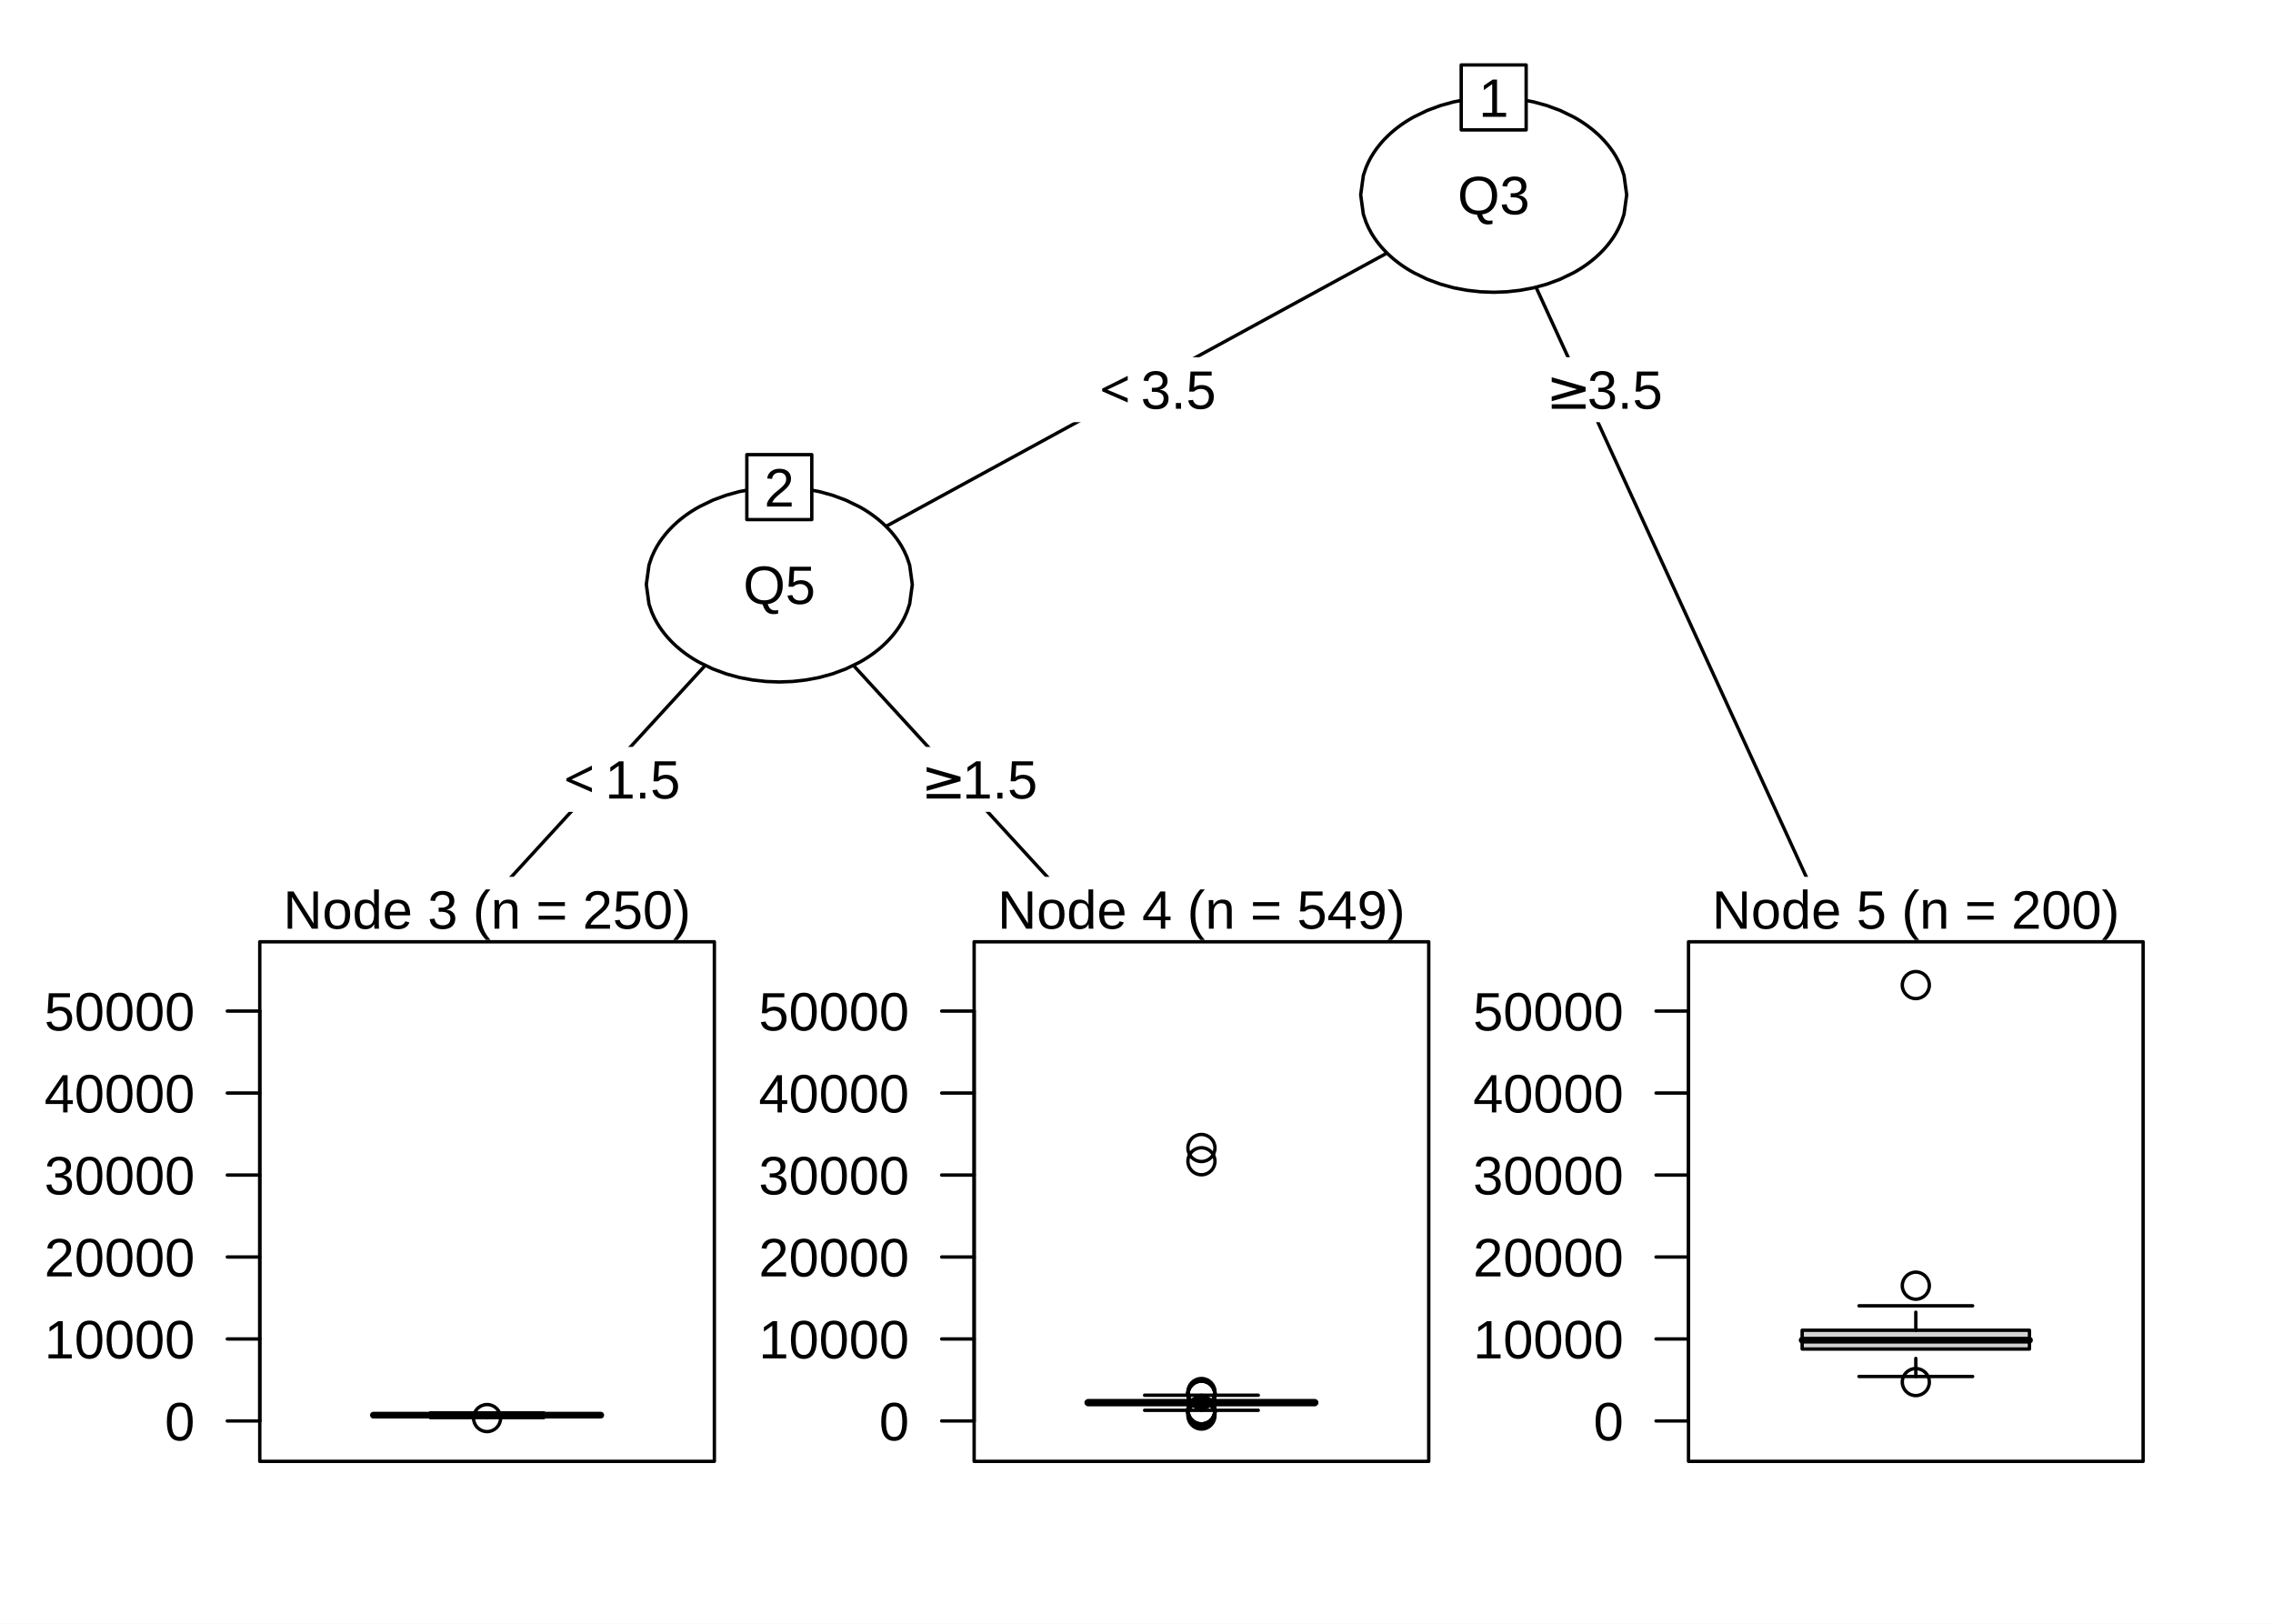
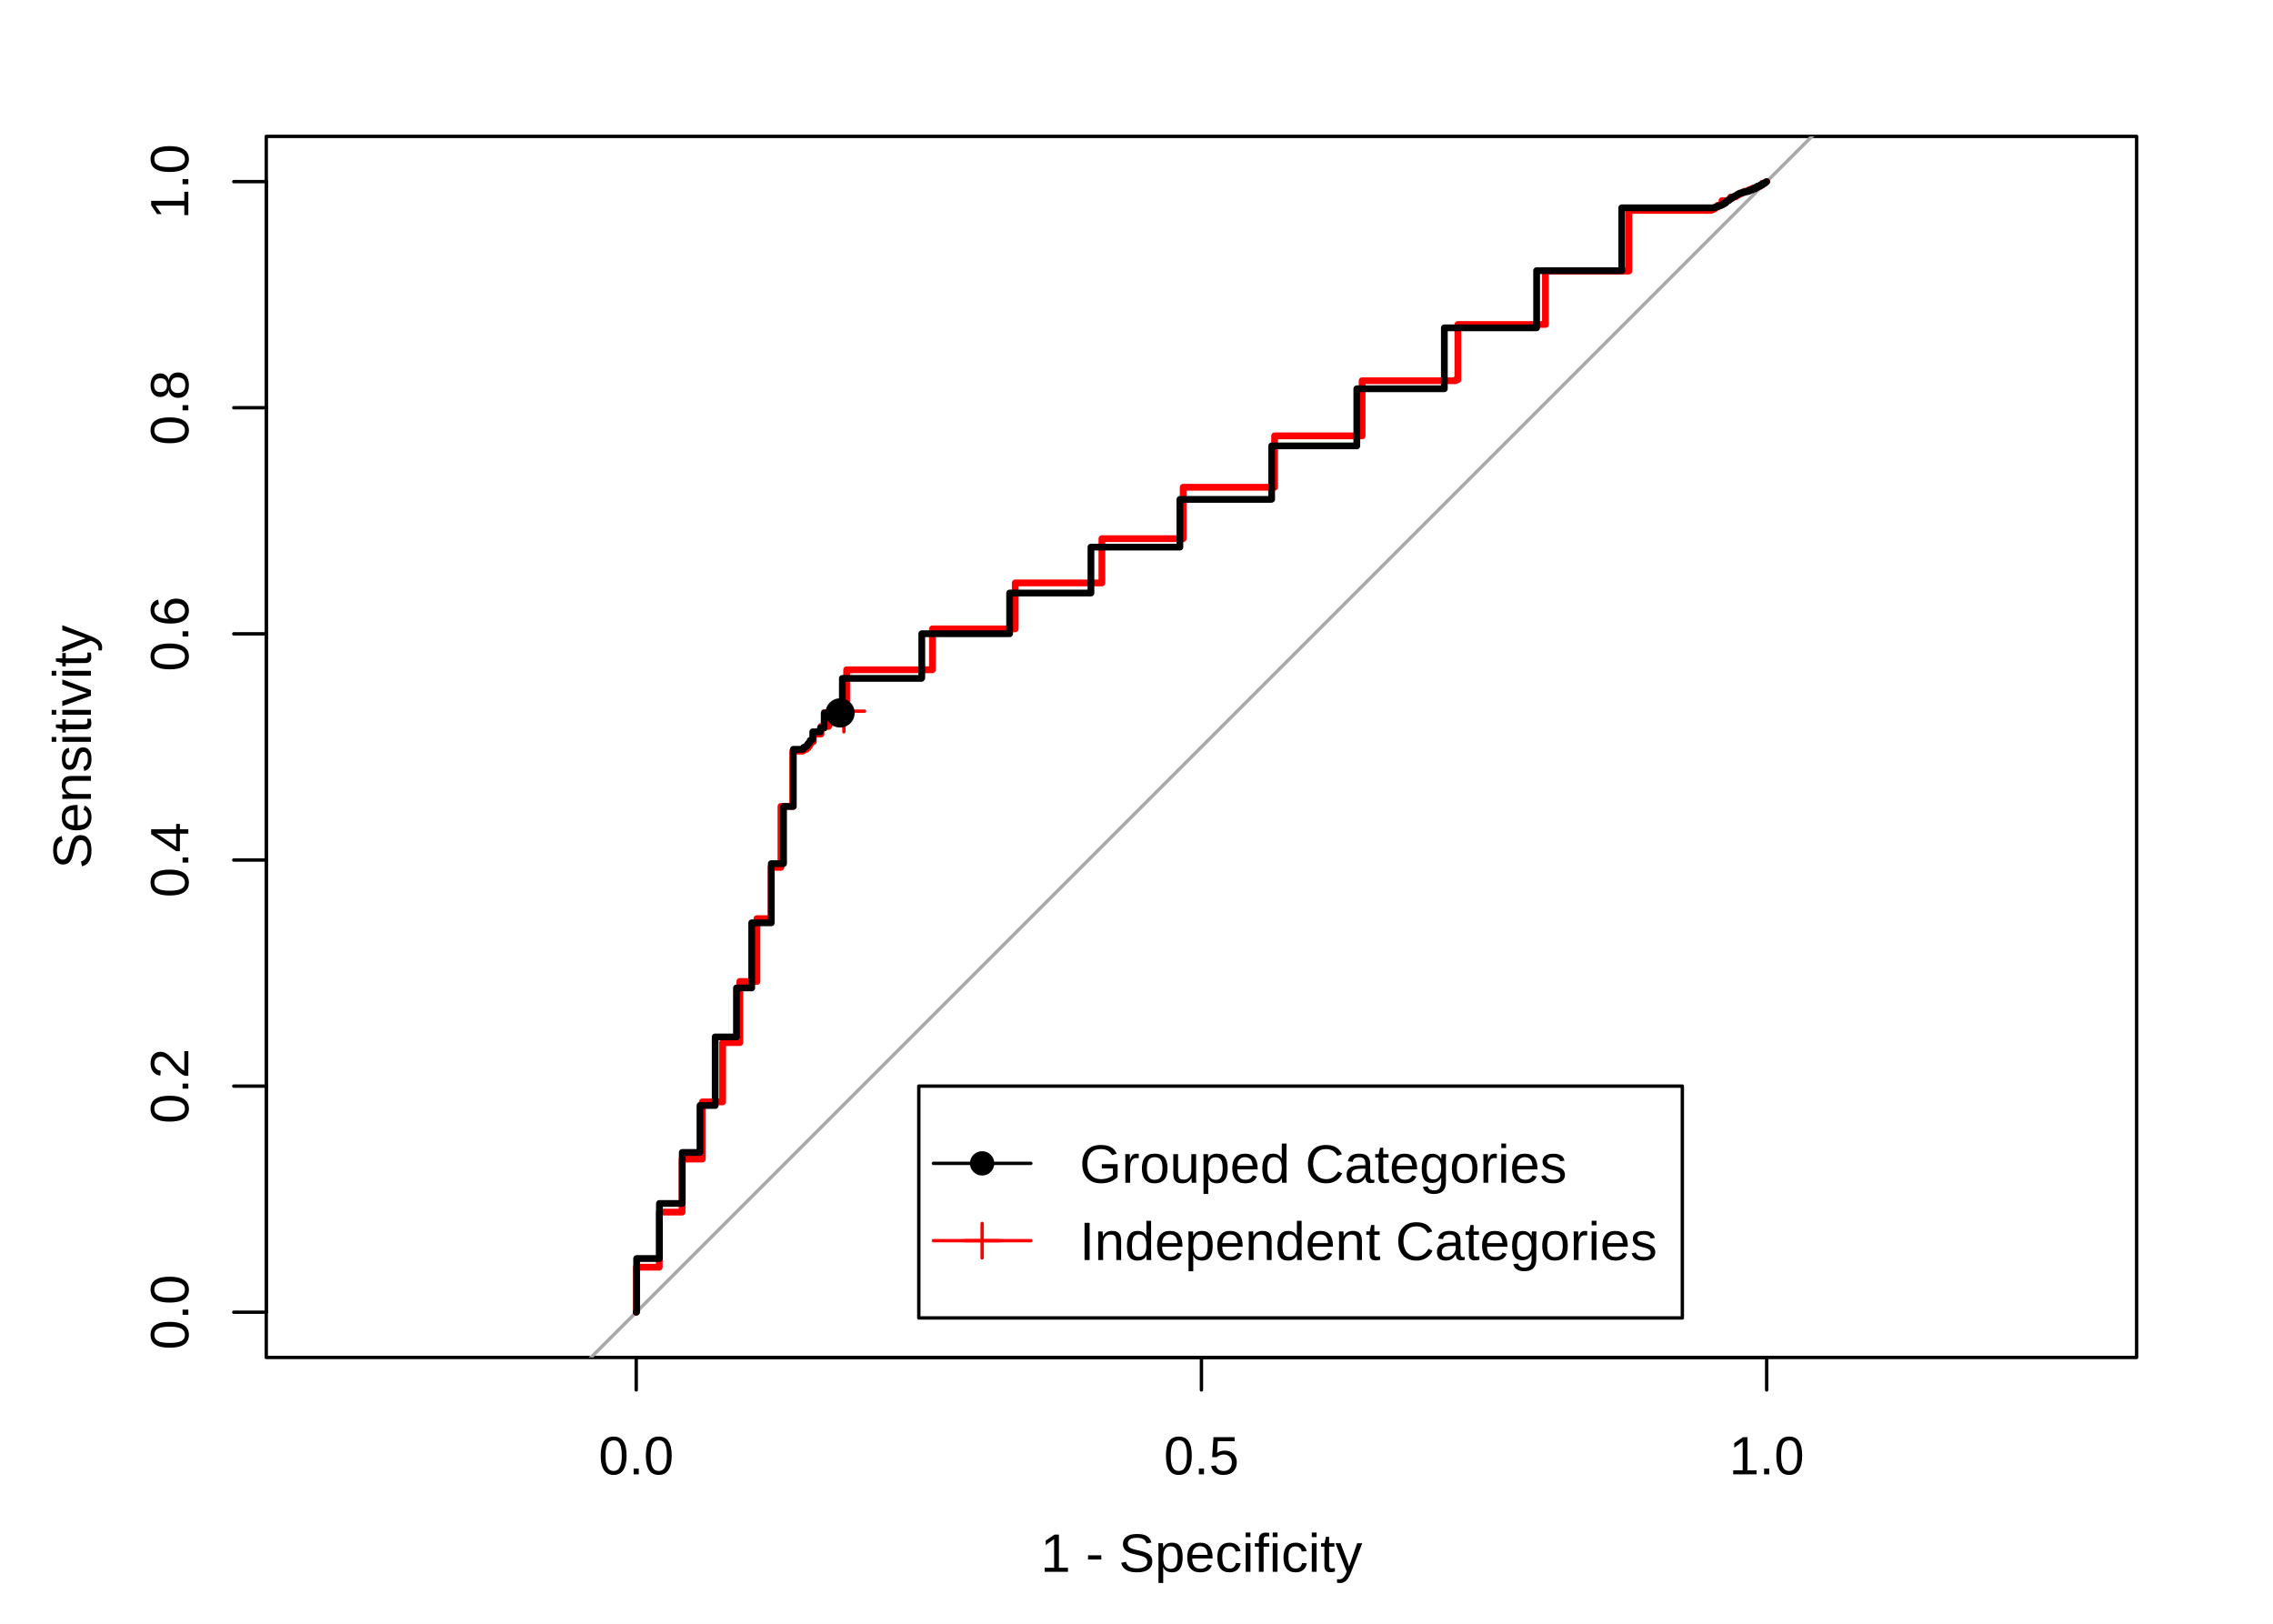
<svg xmlns="http://www.w3.org/2000/svg" viewBox="0 0 504.00 360.00">
  <defs>
    <style type="text/css">
    line, polyline, polygon, path, rect, circle {
      fill: none;
      stroke: #000000;
      stroke-linecap: round;
      stroke-linejoin: round;
      stroke-miterlimit: 10.00;
    }
  </style>
  </defs>
  <rect width="100%" height="100%" style="stroke: none; fill: #FFFFFF;" />
-   <polyline points="331.20,43.20 172.80,129.60 " style="stroke-width: 0.75;" />
-   <polyline points="331.20,43.20 410.40,216.00 " style="stroke-width: 0.75;" />
-   <polygon points="301.71,43.20 302.30,38.90 302.89,37.15 303.48,35.83 304.07,34.73 304.66,33.78 305.25,32.94 305.84,32.18 306.43,31.48 307.02,30.84 307.61,30.24 308.20,29.68 308.79,29.16 309.38,28.67 309.97,28.21 310.56,27.77 311.15,27.36 311.74,26.97 312.33,26.60 312.92,26.25 313.51,25.92 313.51,25.92 316.46,24.49 319.41,23.40 322.35,22.59 325.30,22.04 328.25,21.71 331.20,21.60 334.15,21.71 337.10,22.04 340.05,22.59 342.99,23.40 345.94,24.49 348.89,25.92 348.89,25.92 349.48,26.25 350.07,26.60 350.66,26.97 351.25,27.36 351.84,27.77 352.43,28.21 353.02,28.67 353.61,29.16 354.20,29.68 354.79,30.24 355.38,30.84 355.97,31.48 356.56,32.18 357.15,32.94 357.74,33.78 358.33,34.73 358.92,35.83 359.51,37.15 360.10,38.90 360.69,43.20 360.69,43.20 360.10,47.50 359.51,49.25 358.92,50.57 358.33,51.67 357.74,52.62 357.15,53.46 356.56,54.22 355.97,54.92 355.38,55.56 354.79,56.16 354.20,56.72 353.61,57.24 353.02,57.73 352.43,58.19 351.84,58.63 351.25,59.04 350.66,59.43 350.07,59.80 349.48,60.15 348.89,60.48 348.89,60.48 345.94,61.91 342.99,63.00 340.05,63.81 337.10,64.36 334.15,64.69 331.20,64.80 328.25,64.69 325.30,64.36 322.35,63.81 319.41,63.00 316.46,61.91 313.51,60.48 313.51,60.48 312.92,60.15 312.33,59.80 311.74,59.43 311.15,59.04 310.56,58.63 309.97,58.19 309.38,57.73 308.79,57.24 308.20,56.72 307.61,56.16 307.02,55.56 306.43,54.92 305.84,54.22 305.25,53.46 304.66,52.62 304.07,51.67 303.48,50.57 302.89,49.25 302.30,47.50 301.71,43.20 " style="stroke-width: 0.75; fill: #FFFFFF;" />
-   <text x="323.20" y="47.50" style="font-size: 12.00px; font-family: Arial;" textLength="16.01px" lengthAdjust="spacingAndGlyphs">Q3</text>
-   <rect x="324.00" y="14.40" width="14.40" height="14.40" style="stroke-width: 0.75; fill: #FFFFFF;" />
-   <text x="327.86" y="25.90" style="font-size: 12.00px; font-family: Arial;" textLength="6.67px" lengthAdjust="spacingAndGlyphs">1</text>
-   <rect x="234.35" y="79.20" width="35.30" height="14.40" style="stroke-width: 0.75; stroke: none; fill: #FFFFFF;" />
-   <text x="243.80" y="90.63" style="font-size: 12.00px; font-family: PT Serif;" textLength="6.40px" lengthAdjust="spacingAndGlyphs">&lt;</text>
-   <text x="252.97" y="90.63" style="font-size: 12.00px; font-family: Arial;" textLength="16.68px" lengthAdjust="spacingAndGlyphs">3.5</text>
-   <rect x="333.35" y="79.20" width="35.30" height="14.40" style="stroke-width: 0.75; stroke: none; fill: #FFFFFF;" />
-   <text x="342.80" y="90.63" style="font-size: 12.00px; font-family: PT Serif;" textLength="6.40px" lengthAdjust="spacingAndGlyphs">≥</text>
-   <text x="351.97" y="90.63" style="font-size: 12.00px; font-family: Arial;" textLength="16.68px" lengthAdjust="spacingAndGlyphs">3.5</text>
-   <polyline points="172.80,129.60 93.60,216.00 " style="stroke-width: 0.75;" />
-   <polyline points="172.80,129.60 252.00,216.00 " style="stroke-width: 0.75;" />
-   <polygon points="143.31,129.60 143.90,125.30 144.49,123.55 145.08,122.23 145.67,121.13 146.26,120.18 146.85,119.34 147.44,118.58 148.03,117.88 148.62,117.24 149.21,116.64 149.80,116.08 150.39,115.56 150.98,115.07 151.57,114.61 152.16,114.17 152.75,113.76 153.34,113.37 153.93,113.00 154.52,112.65 155.11,112.32 155.11,112.32 158.06,110.89 161.01,109.80 163.95,108.99 166.90,108.44 169.85,108.11 172.80,108.00 175.75,108.11 178.70,108.44 181.65,108.99 184.59,109.80 187.54,110.89 190.49,112.32 190.49,112.32 191.08,112.65 191.67,113.00 192.26,113.37 192.85,113.76 193.44,114.17 194.03,114.61 194.62,115.07 195.21,115.56 195.80,116.08 196.39,116.64 196.98,117.24 197.57,117.88 198.16,118.58 198.75,119.34 199.34,120.18 199.93,121.13 200.52,122.23 201.11,123.55 201.70,125.30 202.29,129.60 202.29,129.60 201.70,133.90 201.11,135.65 200.52,136.97 199.93,138.07 199.34,139.02 198.75,139.86 198.16,140.62 197.57,141.32 196.98,141.96 196.39,142.56 195.80,143.12 195.21,143.64 194.62,144.13 194.03,144.59 193.44,145.03 192.85,145.44 192.26,145.83 191.67,146.20 191.08,146.55 190.49,146.88 190.49,146.88 187.54,148.31 184.59,149.40 181.65,150.21 178.70,150.76 175.75,151.09 172.80,151.20 169.85,151.09 166.90,150.76 163.95,150.21 161.01,149.40 158.06,148.31 155.11,146.88 155.11,146.88 154.52,146.55 153.93,146.20 153.34,145.83 152.75,145.44 152.16,145.03 151.57,144.59 150.98,144.13 150.39,143.64 149.80,143.12 149.21,142.56 148.62,141.96 148.03,141.32 147.44,140.62 146.85,139.86 146.26,139.02 145.67,138.07 145.08,136.97 144.49,135.65 143.90,133.90 143.31,129.60 " style="stroke-width: 0.75; fill: #FFFFFF;" />
-   <text x="164.80" y="133.90" style="font-size: 12.00px; font-family: Arial;" textLength="16.01px" lengthAdjust="spacingAndGlyphs">Q5</text>
-   <rect x="165.60" y="100.80" width="14.40" height="14.40" style="stroke-width: 0.75; fill: #FFFFFF;" />
-   <text x="169.46" y="112.30" style="font-size: 12.00px; font-family: Arial;" textLength="6.67px" lengthAdjust="spacingAndGlyphs">2</text>
-   <rect x="115.55" y="165.60" width="35.30" height="14.40" style="stroke-width: 0.75; stroke: none; fill: #FFFFFF;" />
-   <text x="125.00" y="177.04" style="font-size: 12.00px; font-family: PT Serif;" textLength="6.40px" lengthAdjust="spacingAndGlyphs">&lt;</text>
-   <text x="134.17" y="177.04" style="font-size: 12.00px; font-family: Arial;" textLength="16.68px" lengthAdjust="spacingAndGlyphs">1.5</text>
-   <rect x="194.75" y="165.60" width="35.30" height="14.40" style="stroke-width: 0.75; stroke: none; fill: #FFFFFF;" />
-   <text x="204.20" y="177.04" style="font-size: 12.00px; font-family: PT Serif;" textLength="6.40px" lengthAdjust="spacingAndGlyphs">≥</text>
-   <text x="213.37" y="177.04" style="font-size: 12.00px; font-family: Arial;" textLength="16.68px" lengthAdjust="spacingAndGlyphs">1.5</text>
-   <rect x="14.40" y="194.40" width="158.40" height="129.60" style="stroke-width: 0.75; stroke: none; fill: #FFFFFF;" />
-   <text x="62.80" y="205.90" style="font-size: 12.00px; font-family: Arial;" textLength="90.39px" lengthAdjust="spacingAndGlyphs">Node 3 (n = 250)</text>
-   <polyline points="57.60,315.04 57.60,224.17 " style="stroke-width: 0.75;" />
-   <line x1="57.60" y1="315.04" x2="50.40" y2="315.04" style="stroke-width: 0.75;" />
-   <line x1="57.60" y1="296.86" x2="50.40" y2="296.86" style="stroke-width: 0.75;" />
-   <line x1="57.60" y1="278.69" x2="50.40" y2="278.69" style="stroke-width: 0.75;" />
-   <line x1="57.60" y1="260.52" x2="50.40" y2="260.52" style="stroke-width: 0.75;" />
-   <line x1="57.60" y1="242.34" x2="50.40" y2="242.34" style="stroke-width: 0.75;" />
-   <line x1="57.60" y1="224.17" x2="50.40" y2="224.17" style="stroke-width: 0.75;" />
-   <text x="36.53" y="319.34" style="font-size: 12.00px; font-family: Arial;" textLength="6.67px" lengthAdjust="spacingAndGlyphs">0</text>
-   <text x="9.83" y="301.16" style="font-size: 12.00px; font-family: Arial;" textLength="33.37px" lengthAdjust="spacingAndGlyphs">10000</text>
-   <text x="9.83" y="282.99" style="font-size: 12.00px; font-family: Arial;" textLength="33.37px" lengthAdjust="spacingAndGlyphs">20000</text>
-   <text x="9.83" y="264.81" style="font-size: 12.00px; font-family: Arial;" textLength="33.37px" lengthAdjust="spacingAndGlyphs">30000</text>
-   <text x="9.83" y="246.64" style="font-size: 12.00px; font-family: Arial;" textLength="33.37px" lengthAdjust="spacingAndGlyphs">40000</text>
-   <text x="9.83" y="228.46" style="font-size: 12.00px; font-family: Arial;" textLength="33.37px" lengthAdjust="spacingAndGlyphs">50000</text>
-   <rect x="57.60" y="208.80" width="100.80" height="115.20" style="stroke-width: 0.75;" />
+   <text x="230.72" y="348.48" style="font-size: 12.00px; font-family: Arial;" textLength="71.36px" lengthAdjust="spacingAndGlyphs">1 - Specificity</text>
+   <text transform="translate(20.16,192.61) rotate(-90)" style="font-size: 12.00px; font-family: Arial;" textLength="54.02px" lengthAdjust="spacingAndGlyphs">Sensitivity</text>
+   <polyline points="59.04,300.96 473.76,300.96 473.76,30.24 59.04,30.24 59.04,300.96 " style="stroke-width: 0.75;" />
+   <line x1="391.73" y1="300.96" x2="141.07" y2="300.96" style="stroke-width: 0.75;" />
+   <line x1="391.73" y1="300.96" x2="391.73" y2="308.16" style="stroke-width: 0.75;" />
+   <line x1="266.40" y1="300.96" x2="266.40" y2="308.16" style="stroke-width: 0.75;" />
+   <line x1="141.07" y1="300.96" x2="141.07" y2="308.16" style="stroke-width: 0.75;" />
+   <text x="132.73" y="326.88" style="font-size: 12.00px; font-family: Arial;" textLength="16.68px" lengthAdjust="spacingAndGlyphs">0.0</text>
+   <text x="258.06" y="326.88" style="font-size: 12.00px; font-family: Arial;" textLength="16.68px" lengthAdjust="spacingAndGlyphs">0.5</text>
+   <text x="383.39" y="326.88" style="font-size: 12.00px; font-family: Arial;" textLength="16.68px" lengthAdjust="spacingAndGlyphs">1.0</text>
+   <line x1="59.04" y1="290.93" x2="59.04" y2="40.27" style="stroke-width: 0.75;" />
+   <line x1="59.04" y1="290.93" x2="51.84" y2="290.93" style="stroke-width: 0.75;" />
+   <line x1="59.04" y1="240.80" x2="51.84" y2="240.80" style="stroke-width: 0.75;" />
+   <line x1="59.04" y1="190.67" x2="51.84" y2="190.67" style="stroke-width: 0.75;" />
+   <line x1="59.04" y1="140.53" x2="51.84" y2="140.53" style="stroke-width: 0.75;" />
+   <line x1="59.04" y1="90.40" x2="51.84" y2="90.40" style="stroke-width: 0.75;" />
+   <line x1="59.04" y1="40.27" x2="51.84" y2="40.27" style="stroke-width: 0.75;" />
+   <text transform="translate(41.76,299.27) rotate(-90)" style="font-size: 12.00px; font-family: Arial;" textLength="16.68px" lengthAdjust="spacingAndGlyphs">0.0</text>
+   <text transform="translate(41.76,249.14) rotate(-90)" style="font-size: 12.00px; font-family: Arial;" textLength="16.68px" lengthAdjust="spacingAndGlyphs">0.2</text>
+   <text transform="translate(41.76,199.01) rotate(-90)" style="font-size: 12.00px; font-family: Arial;" textLength="16.68px" lengthAdjust="spacingAndGlyphs">0.4</text>
+   <text transform="translate(41.76,148.87) rotate(-90)" style="font-size: 12.00px; font-family: Arial;" textLength="16.68px" lengthAdjust="spacingAndGlyphs">0.6</text>
+   <text transform="translate(41.76,98.74) rotate(-90)" style="font-size: 12.00px; font-family: Arial;" textLength="16.68px" lengthAdjust="spacingAndGlyphs">0.8</text>
+   <text transform="translate(41.76,48.61) rotate(-90)" style="font-size: 12.00px; font-family: Arial;" textLength="16.68px" lengthAdjust="spacingAndGlyphs">1.0</text>
  <defs>
-     <clipPath id="cpNTcuNjB8MTU4LjQwfDMyNC4wMHwyMDguODA=">
-       <rect x="57.60" y="208.80" width="100.80" height="115.20" />
+     <clipPath id="cpNTkuMDR8NDczLjc2fDMwMC45NnwzMC4yNA==">
+       <rect x="59.04" y="30.24" width="414.72" height="270.72" />
    </clipPath>
  </defs>
-   <polyline points="95.40,314.30 120.60,314.30 " style="stroke-width: 0.75;" clip-path="url(#cpNTcuNjB8MTU4LjQwfDMyNC4wMHwyMDguODA=)" />
-   <polyline points="108.00,314.30 108.00,313.89 " style="stroke-width: 0.75; stroke-dasharray: 4.00,4.00;" clip-path="url(#cpNTcuNjB8MTU4LjQwfDMyNC4wMHwyMDguODA=)" />
-   <rect x="82.80" y="313.61" width="50.40" height="0.28" style="stroke-width: 0.75; fill: #D3D3D3;" clip-path="url(#cpNTcuNjB8MTU4LjQwfDMyNC4wMHwyMDguODA=)" />
-   <polyline points="82.80,313.75 133.20,313.75 " style="stroke-width: 1.50;" clip-path="url(#cpNTcuNjB8MTU4LjQwfDMyNC4wMHwyMDguODA=)" />
-   <polyline points="108.00,313.61 108.00,313.25 " style="stroke-width: 0.75; stroke-dasharray: 4.00,4.00;" clip-path="url(#cpNTcuNjB8MTU4LjQwfDMyNC4wMHwyMDguODA=)" />
-   <polyline points="95.40,313.25 120.60,313.25 " style="stroke-width: 0.75;" clip-path="url(#cpNTcuNjB8MTU4LjQwfDMyNC4wMHwyMDguODA=)" />
-   <circle cx="108.00" cy="314.40" r="2.25pt" style="stroke-width: 0.75;" clip-path="url(#cpNTcuNjB8MTU4LjQwfDMyNC4wMHwyMDguODA=)" />
-   <defs>
-     <clipPath id="cpMC4wMHw1MDQuMDB8MzYwLjAwfDAuMDA=">
-       <rect x="0.00" y="0.00" width="504.00" height="360.00" />
-     </clipPath>
-   </defs>
-   <rect x="172.80" y="194.40" width="158.40" height="129.60" style="stroke-width: 0.75; stroke: none; fill: #FFFFFF;" clip-path="url(#cpMC4wMHw1MDQuMDB8MzYwLjAwfDAuMDA=)" />
-   <g clip-path="url(#cpMC4wMHw1MDQuMDB8MzYwLjAwfDAuMDA=)">
-     <text x="221.20" y="205.90" style="font-size: 12.00px; font-family: Arial;" textLength="90.39px" lengthAdjust="spacingAndGlyphs">Node 4 (n = 549)</text>
+   <line x1="72.00" y1="360.00" x2="432.00" y2="0.00" style="stroke-width: 0.75; stroke: #A9A9A9;" clip-path="url(#cpNTkuMDR8NDczLjc2fDMwMC45NnwzMC4yNA==)" />
+   <polyline points="391.73,40.27 391.71,40.27 391.71,40.28 391.68,40.28 391.68,40.30 391.62,40.30 391.62,40.31 391.60,40.31 391.60,40.31 391.60,40.31 391.60,40.33 391.58,40.33 391.58,40.43 391.47,40.43 391.47,40.43 391.47,40.43 391.47,40.45 391.38,40.45 391.38,40.55 391.32,40.55 391.32,40.63 390.83,40.63 390.83,40.96 390.76,40.96 390.76,41.04 390.27,41.04 390.27,41.31 390.25,41.31 390.25,41.31 390.20,41.31 390.20,41.31 389.71,41.31 389.71,41.52 389.37,41.52 389.37,41.67 388.74,41.67 388.74,41.91 388.25,41.91 388.25,42.09 388.19,42.09 388.19,42.15 387.67,42.15 387.67,42.33 387.57,42.33 387.57,42.39 386.90,42.39 386.90,42.53 386.90,42.53 386.90,42.56 386.86,42.56 386.86,42.56 386.43,42.56 386.43,42.76 386.30,42.76 386.30,42.80 386.21,42.80 386.21,42.86 385.85,42.86 385.85,43.03 385.85,43.03 385.85,43.07 385.83,43.07 385.83,43.09 385.74,43.09 385.74,43.09 385.72,43.09 385.72,43.09 385.68,43.09 385.68,43.10 385.53,43.10 385.53,43.18 385.38,43.18 385.38,43.30 385.12,43.30 385.12,43.45 384.90,43.45 384.90,43.63 384.73,43.63 384.73,43.69 383.75,43.69 383.75,44.14 383.60,44.14 383.60,44.23 383.43,44.23 383.43,44.37 383.27,44.37 383.27,44.41 383.15,44.41 383.15,44.43 382.95,44.43 382.95,44.49 381.82,44.49 381.82,45.24 381.79,45.24 381.79,45.27 381.60,45.27 381.60,45.39 381.45,45.39 381.45,45.44 381.30,45.44 381.30,45.53 380.85,45.53 380.85,45.83 380.81,45.83 380.81,45.95 380.29,45.95 380.29,46.28 380.01,46.28 380.01,46.41 379.82,46.41 379.82,46.50 379.54,46.50 379.54,46.60 379.48,46.60 379.48,46.62 379.42,46.62 379.42,46.63 379.39,46.63 379.39,46.65 361.18,46.65 361.18,60.08 361.03,60.08 361.03,60.11 342.67,60.11 342.67,71.94 323.26,71.94 323.26,84.19 323.03,84.19 323.03,84.19 322.77,84.19 322.77,84.41 302.03,84.41 302.03,96.63 282.62,96.63 282.62,108.03 282.59,108.03 282.59,108.03 262.35,108.03 262.35,119.43 244.33,119.43 244.33,129.24 225.11,129.24 225.11,139.42 225.02,139.42 225.02,139.43 206.75,139.43 206.75,148.48 206.73,148.48 206.73,148.50 187.73,148.50 187.73,157.12 187.70,157.12 187.70,157.15 187.68,157.15 187.68,157.17 187.36,157.17 187.36,157.40 187.32,157.40 187.32,157.41 187.28,157.41 187.28,157.47 187.23,157.47 187.23,157.52 187.19,157.52 187.19,157.56 187.13,157.56 187.13,157.59 187.12,157.59 187.12,157.65 187.12,157.65 187.12,157.67 187.06,157.67 187.06,157.67 187.04,157.67 187.04,157.70 187.02,157.70 187.02,157.70 184.55,157.70 184.55,160.23 183.72,160.23 183.72,161.06 182.04,161.06 182.04,162.75 180.35,162.75 180.35,164.41 180.30,164.41 180.30,164.42 180.15,164.42 180.15,164.48 180.09,164.48 180.09,164.50 180.07,164.50 180.07,164.50 180.07,164.50 180.07,164.51 179.92,164.51 179.92,164.54 179.92,164.54 179.92,164.57 179.88,164.57 179.88,164.63 179.87,164.63 179.87,164.65 179.83,164.65 179.83,164.68 179.81,164.68 179.81,164.68 179.77,164.68 179.77,164.86 179.73,164.86 179.73,164.88 179.66,164.88 179.66,165.12 179.64,165.12 179.64,165.12 179.53,165.12 179.53,165.30 179.34,165.30 179.34,165.60 179.17,165.60 179.17,165.83 178.85,165.83 178.85,166.10 178.82,166.10 178.82,166.13 178.67,166.13 178.67,166.16 178.44,166.16 178.44,166.29 178.29,166.29 178.29,166.35 178.25,166.35 178.25,166.37 178.22,166.37 178.22,166.40 178.10,166.40 178.10,166.43 178.09,166.43 178.09,166.46 177.97,166.46 177.97,166.52 177.95,166.52 177.95,166.52 177.95,166.52 177.95,166.54 175.78,166.54 175.78,178.78 173.16,178.78 173.16,192.30 170.99,192.30 170.99,203.67 167.84,203.67 167.84,217.60 164.04,217.60 164.04,231.16 160.23,231.16 160.23,244.28 160.23,244.28 160.23,244.30 155.74,244.30 155.74,256.97 151.24,256.97 151.24,268.73 146.18,268.73 146.18,280.95 141.12,280.95 141.12,290.90 141.09,290.90 141.09,290.93 141.07,290.93 141.07,290.93 " style="stroke-width: 1.50; stroke: #FF0000;" clip-path="url(#cpNTkuMDR8NDczLjc2fDMwMC45NnwzMC4yNA==)" />
+   <line x1="182.53" y1="157.67" x2="191.70" y2="157.67" style="stroke-width: 0.75; stroke: #FF0000;" clip-path="url(#cpNTkuMDR8NDczLjc2fDMwMC45NnwzMC4yNA==)" />
+   <line x1="187.12" y1="162.25" x2="187.12" y2="153.08" style="stroke-width: 0.75; stroke: #FF0000;" clip-path="url(#cpNTkuMDR8NDczLjc2fDMwMC45NnwzMC4yNA==)" />
+   <polyline points="391.73,40.27 391.70,40.27 391.70,40.30 391.68,40.30 391.68,40.33 391.66,40.33 391.66,40.34 391.62,40.34 391.62,40.36 391.58,40.36 391.58,40.37 391.56,40.37 391.56,40.42 391.49,40.42 391.49,40.42 391.49,40.42 391.49,40.45 391.43,40.45 391.43,40.45 391.43,40.45 391.43,40.46 391.40,40.46 391.40,40.48 391.40,40.48 391.40,40.49 391.36,40.49 391.36,40.51 391.36,40.51 391.36,40.52 391.28,40.52 391.28,40.64 391.23,40.64 391.23,40.72 390.78,40.72 390.78,40.99 390.33,40.99 390.33,41.26 389.73,41.26 389.73,41.56 389.17,41.56 389.17,41.88 389.07,41.88 389.07,41.90 388.55,41.90 388.55,42.11 387.95,42.11 387.95,42.32 387.86,42.32 387.86,42.39 387.41,42.39 387.41,42.51 386.81,42.51 386.81,42.66 386.32,42.66 386.32,42.76 386.30,42.76 386.30,42.76 386.24,42.76 386.24,42.82 385.72,42.82 385.72,42.88 385.70,42.88 385.70,42.91 385.64,42.91 385.64,42.94 385.61,42.94 385.61,42.97 385.51,42.97 385.51,43.01 385.42,43.01 385.42,43.03 385.40,43.03 385.40,43.04 385.34,43.04 385.34,43.07 385.27,43.07 385.27,43.19 385.20,43.19 385.20,43.25 385.05,43.25 385.05,43.34 384.88,43.34 384.88,43.42 384.84,43.42 384.84,43.45 384.65,43.45 384.65,43.54 384.60,43.54 384.60,43.57 384.45,43.57 384.45,43.65 384.31,43.65 384.31,43.71 384.24,43.71 384.24,43.80 383.96,43.80 383.96,44.02 383.92,44.02 383.92,44.04 383.86,44.04 383.86,44.05 383.81,44.05 383.81,44.10 383.53,44.10 383.53,44.32 383.28,44.32 383.28,44.49 383.02,44.49 383.02,44.66 382.95,44.66 382.95,44.69 382.72,44.69 382.72,44.82 382.70,44.82 382.70,44.85 382.67,44.85 382.67,44.99 382.37,44.99 382.37,45.14 382.35,45.14 382.35,45.21 382.23,45.21 382.23,45.27 382.07,45.27 382.07,45.36 381.80,45.36 381.80,45.49 381.62,45.49 381.62,45.58 381.09,45.58 381.09,45.76 381.07,45.76 381.07,45.76 380.81,45.76 380.81,45.83 380.70,45.83 380.70,45.86 380.62,45.86 380.62,45.86 380.44,45.86 380.44,45.92 380.40,45.92 380.40,46.00 380.06,46.00 380.06,46.07 359.60,46.07 359.60,60.01 340.72,60.01 340.72,72.68 320.26,72.68 320.26,86.19 300.85,86.19 300.85,98.86 281.97,98.86 281.97,110.69 281.86,110.69 281.86,110.72 261.62,110.72 261.62,121.30 241.90,121.30 241.90,131.48 223.87,131.48 223.87,140.50 204.39,140.50 204.39,150.31 204.33,150.31 204.33,150.37 204.31,150.37 204.31,150.41 186.78,150.41 186.78,157.86 186.72,157.86 186.72,157.86 186.70,157.86 186.70,157.89 186.57,157.89 186.57,157.92 186.55,157.92 186.55,157.92 186.50,157.92 186.50,157.92 186.46,157.92 186.46,157.94 186.44,157.94 186.44,157.95 186.39,157.95 186.39,157.97 186.35,157.97 186.35,158.00 186.31,158.00 186.31,158.00 186.27,158.00 186.27,158.06 186.25,158.06 186.25,158.06 186.22,158.06 186.22,158.07 186.05,158.07 186.05,158.09 182.75,158.09 182.75,161.41 181.91,161.41 181.91,162.25 180.22,162.25 180.22,163.91 180.20,163.91 180.20,163.93 180.18,163.93 180.18,163.93 180.18,163.93 180.18,163.97 180.11,163.97 180.11,163.99 180.07,163.99 180.07,164.03 180.00,164.03 180.00,164.03 179.81,164.03 179.81,164.12 179.70,164.12 179.70,164.15 179.68,164.15 179.68,164.15 179.64,164.15 179.64,164.39 179.58,164.39 179.58,164.48 179.57,164.48 179.57,164.53 179.51,164.53 179.51,164.53 179.47,164.53 179.47,164.68 179.45,164.68 179.45,164.70 179.38,164.70 179.38,164.85 179.27,164.85 179.27,164.89 179.15,164.89 179.15,165.07 179.04,165.07 179.04,165.25 178.99,165.25 178.99,165.31 178.93,165.31 178.93,165.34 178.85,165.34 178.85,165.43 178.82,165.43 178.82,165.46 178.78,165.46 178.78,165.49 178.63,165.49 178.63,165.63 178.59,165.63 178.59,165.63 178.48,165.63 178.48,165.69 178.20,165.69 178.20,165.83 178.16,165.83 178.16,165.92 178.16,165.92 178.16,165.95 178.16,165.95 178.16,165.96 178.16,165.96 178.16,165.98 178.16,165.98 178.16,166.01 178.14,166.01 178.14,166.02 178.14,166.02 178.14,166.04 178.12,166.04 178.12,166.07 178.09,166.07 178.09,166.08 178.05,166.08 178.05,166.13 178.01,166.13 178.01,166.13 175.91,166.13 175.91,178.80 173.74,178.80 173.74,191.48 171.02,191.48 171.02,204.60 166.68,204.60 166.68,219.04 163.30,219.04 163.30,229.90 158.58,229.90 158.58,245.10 155.21,245.10 155.21,255.51 151.28,255.51 151.28,266.82 146.22,266.82 146.22,279.03 141.16,279.03 141.16,290.80 141.12,290.80 141.12,290.89 141.10,290.89 141.10,290.92 141.07,290.92 141.07,290.93 " style="stroke-width: 1.50;" clip-path="url(#cpNTkuMDR8NDczLjc2fDMwMC45NnwzMC4yNA==)" />
+   <circle cx="186.27" cy="158.06" r="3.24" style="stroke-width: 0.75; stroke: none; fill: #000000;" clip-path="url(#cpNTkuMDR8NDczLjc2fDMwMC45NnwzMC4yNA==)" />
+   <rect x="203.73" y="240.80" width="169.30" height="51.40" style="stroke-width: 0.75;" clip-path="url(#cpNTkuMDR8NDczLjc2fDMwMC45NnwzMC4yNA==)" />
+   <line x1="206.97" y1="257.93" x2="228.57" y2="257.93" style="stroke-width: 0.75;" clip-path="url(#cpNTkuMDR8NDczLjc2fDMwMC45NnwzMC4yNA==)" />
+   <line x1="206.97" y1="275.07" x2="228.57" y2="275.07" style="stroke-width: 0.75; stroke: #FF0000;" clip-path="url(#cpNTkuMDR8NDczLjc2fDMwMC45NnwzMC4yNA==)" />
+   <circle cx="217.77" cy="257.93" r="2.70" style="stroke-width: 0.75; stroke: none; fill: #000000;" clip-path="url(#cpNTkuMDR8NDczLjc2fDMwMC45NnwzMC4yNA==)" />
+   <line x1="213.95" y1="275.07" x2="221.59" y2="275.07" style="stroke-width: 0.75; stroke: #FF0000;" clip-path="url(#cpNTkuMDR8NDczLjc2fDMwMC45NnwzMC4yNA==)" />
+   <line x1="217.77" y1="278.89" x2="217.77" y2="271.25" style="stroke-width: 0.75; stroke: #FF0000;" clip-path="url(#cpNTkuMDR8NDczLjc2fDMwMC45NnwzMC4yNA==)" />
+   <g clip-path="url(#cpNTkuMDR8NDczLjc2fDMwMC45NnwzMC4yNA==)">
+     <text x="239.37" y="262.23" style="font-size: 12.00px; font-family: Arial;" textLength="108.06px" lengthAdjust="spacingAndGlyphs">Grouped Categories</text>
  </g>
-   <polyline points="216.00,315.04 216.00,224.17 " style="stroke-width: 0.75;" clip-path="url(#cpMC4wMHw1MDQuMDB8MzYwLjAwfDAuMDA=)" />
-   <line x1="216.00" y1="315.04" x2="208.80" y2="315.04" style="stroke-width: 0.75;" clip-path="url(#cpMC4wMHw1MDQuMDB8MzYwLjAwfDAuMDA=)" />
-   <line x1="216.00" y1="296.86" x2="208.80" y2="296.86" style="stroke-width: 0.75;" clip-path="url(#cpMC4wMHw1MDQuMDB8MzYwLjAwfDAuMDA=)" />
-   <line x1="216.00" y1="278.69" x2="208.80" y2="278.69" style="stroke-width: 0.75;" clip-path="url(#cpMC4wMHw1MDQuMDB8MzYwLjAwfDAuMDA=)" />
-   <line x1="216.00" y1="260.52" x2="208.80" y2="260.52" style="stroke-width: 0.75;" clip-path="url(#cpMC4wMHw1MDQuMDB8MzYwLjAwfDAuMDA=)" />
-   <line x1="216.00" y1="242.34" x2="208.80" y2="242.34" style="stroke-width: 0.75;" clip-path="url(#cpMC4wMHw1MDQuMDB8MzYwLjAwfDAuMDA=)" />
-   <line x1="216.00" y1="224.17" x2="208.80" y2="224.17" style="stroke-width: 0.75;" clip-path="url(#cpMC4wMHw1MDQuMDB8MzYwLjAwfDAuMDA=)" />
-   <g clip-path="url(#cpMC4wMHw1MDQuMDB8MzYwLjAwfDAuMDA=)">
-     <text x="194.93" y="319.34" style="font-size: 12.00px; font-family: Arial;" textLength="6.67px" lengthAdjust="spacingAndGlyphs">0</text>
+   <g clip-path="url(#cpNTkuMDR8NDczLjc2fDMwMC45NnwzMC4yNA==)">
+     <text x="239.37" y="279.36" style="font-size: 12.00px; font-family: Arial;" textLength="128.10px" lengthAdjust="spacingAndGlyphs">Independent Categories</text>
  </g>
-   <g clip-path="url(#cpMC4wMHw1MDQuMDB8MzYwLjAwfDAuMDA=)">
-     <text x="168.23" y="301.16" style="font-size: 12.00px; font-family: Arial;" textLength="33.37px" lengthAdjust="spacingAndGlyphs">10000</text>
-   </g>
-   <g clip-path="url(#cpMC4wMHw1MDQuMDB8MzYwLjAwfDAuMDA=)">
-     <text x="168.23" y="282.99" style="font-size: 12.00px; font-family: Arial;" textLength="33.37px" lengthAdjust="spacingAndGlyphs">20000</text>
-   </g>
-   <g clip-path="url(#cpMC4wMHw1MDQuMDB8MzYwLjAwfDAuMDA=)">
-     <text x="168.23" y="264.81" style="font-size: 12.00px; font-family: Arial;" textLength="33.37px" lengthAdjust="spacingAndGlyphs">30000</text>
-   </g>
-   <g clip-path="url(#cpMC4wMHw1MDQuMDB8MzYwLjAwfDAuMDA=)">
-     <text x="168.23" y="246.64" style="font-size: 12.00px; font-family: Arial;" textLength="33.37px" lengthAdjust="spacingAndGlyphs">40000</text>
-   </g>
-   <g clip-path="url(#cpMC4wMHw1MDQuMDB8MzYwLjAwfDAuMDA=)">
-     <text x="168.23" y="228.46" style="font-size: 12.00px; font-family: Arial;" textLength="33.37px" lengthAdjust="spacingAndGlyphs">50000</text>
-   </g>
-   <rect x="216.00" y="208.80" width="100.80" height="115.20" style="stroke-width: 0.75;" clip-path="url(#cpMC4wMHw1MDQuMDB8MzYwLjAwfDAuMDA=)" />
-   <defs>
-     <clipPath id="cpMjE2LjAwfDMxNi44MHwzMjQuMDB8MjA4Ljgw">
-       <rect x="216.00" y="208.80" width="100.80" height="115.20" />
-     </clipPath>
-   </defs>
-   <polyline points="253.80,312.68 279.00,312.68 " style="stroke-width: 0.75;" clip-path="url(#cpMjE2LjAwfDMxNi44MHwzMjQuMDB8MjA4Ljgw)" />
-   <polyline points="266.40,312.68 266.40,311.41 " style="stroke-width: 0.75; stroke-dasharray: 4.00,4.00;" clip-path="url(#cpMjE2LjAwfDMxNi44MHwzMjQuMDB8MjA4Ljgw)" />
-   <rect x="241.20" y="310.56" width="50.40" height="0.85" style="stroke-width: 0.75; fill: #D3D3D3;" clip-path="url(#cpMjE2LjAwfDMxNi44MHwzMjQuMDB8MjA4Ljgw)" />
-   <polyline points="241.20,310.97 291.60,310.97 " style="stroke-width: 1.50;" clip-path="url(#cpMjE2LjAwfDMxNi44MHwzMjQuMDB8MjA4Ljgw)" />
-   <polyline points="266.40,310.56 266.40,309.34 " style="stroke-width: 0.75; stroke-dasharray: 4.00,4.00;" clip-path="url(#cpMjE2LjAwfDMxNi44MHwzMjQuMDB8MjA4Ljgw)" />
-   <polyline points="253.80,309.34 279.00,309.34 " style="stroke-width: 0.75;" clip-path="url(#cpMjE2LjAwfDMxNi44MHwzMjQuMDB8MjA4Ljgw)" />
-   <circle cx="266.40" cy="312.79" r="2.25pt" style="stroke-width: 0.75;" clip-path="url(#cpMjE2LjAwfDMxNi44MHwzMjQuMDB8MjA4Ljgw)" />
-   <circle cx="266.40" cy="313.06" r="2.25pt" style="stroke-width: 0.75;" clip-path="url(#cpMjE2LjAwfDMxNi44MHwzMjQuMDB8MjA4Ljgw)" />
-   <circle cx="266.40" cy="312.88" r="2.25pt" style="stroke-width: 0.75;" clip-path="url(#cpMjE2LjAwfDMxNi44MHwzMjQuMDB8MjA4Ljgw)" />
-   <circle cx="266.40" cy="309.10" r="2.25pt" style="stroke-width: 0.75;" clip-path="url(#cpMjE2LjAwfDMxNi44MHwzMjQuMDB8MjA4Ljgw)" />
-   <circle cx="266.40" cy="312.68" r="2.25pt" style="stroke-width: 0.75;" clip-path="url(#cpMjE2LjAwfDMxNi44MHwzMjQuMDB8MjA4Ljgw)" />
-   <circle cx="266.40" cy="309.16" r="2.25pt" style="stroke-width: 0.75;" clip-path="url(#cpMjE2LjAwfDMxNi44MHwzMjQuMDB8MjA4Ljgw)" />
-   <circle cx="266.40" cy="312.77" r="2.25pt" style="stroke-width: 0.75;" clip-path="url(#cpMjE2LjAwfDMxNi44MHwzMjQuMDB8MjA4Ljgw)" />
-   <circle cx="266.40" cy="309.10" r="2.25pt" style="stroke-width: 0.75;" clip-path="url(#cpMjE2LjAwfDMxNi44MHwzMjQuMDB8MjA4Ljgw)" />
-   <circle cx="266.40" cy="312.81" r="2.25pt" style="stroke-width: 0.75;" clip-path="url(#cpMjE2LjAwfDMxNi44MHwzMjQuMDB8MjA4Ljgw)" />
-   <circle cx="266.40" cy="309.23" r="2.25pt" style="stroke-width: 0.75;" clip-path="url(#cpMjE2LjAwfDMxNi44MHwzMjQuMDB8MjA4Ljgw)" />
-   <circle cx="266.40" cy="313.32" r="2.25pt" style="stroke-width: 0.75;" clip-path="url(#cpMjE2LjAwfDMxNi44MHwzMjQuMDB8MjA4Ljgw)" />
-   <circle cx="266.40" cy="312.90" r="2.25pt" style="stroke-width: 0.75;" clip-path="url(#cpMjE2LjAwfDMxNi44MHwzMjQuMDB8MjA4Ljgw)" />
-   <circle cx="266.40" cy="257.46" r="2.25pt" style="stroke-width: 0.75;" clip-path="url(#cpMjE2LjAwfDMxNi44MHwzMjQuMDB8MjA4Ljgw)" />
-   <circle cx="266.40" cy="312.73" r="2.25pt" style="stroke-width: 0.75;" clip-path="url(#cpMjE2LjAwfDMxNi44MHwzMjQuMDB8MjA4Ljgw)" />
-   <circle cx="266.40" cy="308.63" r="2.25pt" style="stroke-width: 0.75;" clip-path="url(#cpMjE2LjAwfDMxNi44MHwzMjQuMDB8MjA4Ljgw)" />
-   <circle cx="266.40" cy="312.70" r="2.25pt" style="stroke-width: 0.75;" clip-path="url(#cpMjE2LjAwfDMxNi44MHwzMjQuMDB8MjA4Ljgw)" />
-   <circle cx="266.40" cy="254.52" r="2.25pt" style="stroke-width: 0.75;" clip-path="url(#cpMjE2LjAwfDMxNi44MHwzMjQuMDB8MjA4Ljgw)" />
-   <circle cx="266.40" cy="313.84" r="2.25pt" style="stroke-width: 0.75;" clip-path="url(#cpMjE2LjAwfDMxNi44MHwzMjQuMDB8MjA4Ljgw)" />
-   <circle cx="266.40" cy="309.16" r="2.25pt" style="stroke-width: 0.75;" clip-path="url(#cpMjE2LjAwfDMxNi44MHwzMjQuMDB8MjA4Ljgw)" />
-   <circle cx="266.40" cy="308.84" r="2.25pt" style="stroke-width: 0.75;" clip-path="url(#cpMjE2LjAwfDMxNi44MHwzMjQuMDB8MjA4Ljgw)" />
-   <circle cx="266.40" cy="312.85" r="2.25pt" style="stroke-width: 0.75;" clip-path="url(#cpMjE2LjAwfDMxNi44MHwzMjQuMDB8MjA4Ljgw)" />
-   <defs>
-     <clipPath id="cpMC4wMHw1MDQuMDB8MzYwLjAwfDAuMDA=">
-       <rect x="0.00" y="0.00" width="504.00" height="360.00" />
-     </clipPath>
-   </defs>
-   <rect x="331.20" y="194.40" width="158.40" height="129.60" style="stroke-width: 0.75; stroke: none; fill: #FFFFFF;" clip-path="url(#cpMC4wMHw1MDQuMDB8MzYwLjAwfDAuMDA=)" />
-   <g clip-path="url(#cpMC4wMHw1MDQuMDB8MzYwLjAwfDAuMDA=)">
-     <text x="379.60" y="205.90" style="font-size: 12.00px; font-family: Arial;" textLength="90.39px" lengthAdjust="spacingAndGlyphs">Node 5 (n = 200)</text>
-   </g>
-   <polyline points="374.40,315.04 374.40,224.17 " style="stroke-width: 0.75;" clip-path="url(#cpMC4wMHw1MDQuMDB8MzYwLjAwfDAuMDA=)" />
-   <line x1="374.40" y1="315.04" x2="367.20" y2="315.04" style="stroke-width: 0.75;" clip-path="url(#cpMC4wMHw1MDQuMDB8MzYwLjAwfDAuMDA=)" />
-   <line x1="374.40" y1="296.86" x2="367.20" y2="296.86" style="stroke-width: 0.75;" clip-path="url(#cpMC4wMHw1MDQuMDB8MzYwLjAwfDAuMDA=)" />
-   <line x1="374.40" y1="278.69" x2="367.20" y2="278.69" style="stroke-width: 0.75;" clip-path="url(#cpMC4wMHw1MDQuMDB8MzYwLjAwfDAuMDA=)" />
-   <line x1="374.40" y1="260.52" x2="367.20" y2="260.52" style="stroke-width: 0.75;" clip-path="url(#cpMC4wMHw1MDQuMDB8MzYwLjAwfDAuMDA=)" />
-   <line x1="374.40" y1="242.34" x2="367.20" y2="242.34" style="stroke-width: 0.75;" clip-path="url(#cpMC4wMHw1MDQuMDB8MzYwLjAwfDAuMDA=)" />
-   <line x1="374.40" y1="224.17" x2="367.20" y2="224.17" style="stroke-width: 0.75;" clip-path="url(#cpMC4wMHw1MDQuMDB8MzYwLjAwfDAuMDA=)" />
-   <g clip-path="url(#cpMC4wMHw1MDQuMDB8MzYwLjAwfDAuMDA=)">
-     <text x="353.33" y="319.34" style="font-size: 12.00px; font-family: Arial;" textLength="6.67px" lengthAdjust="spacingAndGlyphs">0</text>
-   </g>
-   <g clip-path="url(#cpMC4wMHw1MDQuMDB8MzYwLjAwfDAuMDA=)">
-     <text x="326.63" y="301.16" style="font-size: 12.00px; font-family: Arial;" textLength="33.37px" lengthAdjust="spacingAndGlyphs">10000</text>
-   </g>
-   <g clip-path="url(#cpMC4wMHw1MDQuMDB8MzYwLjAwfDAuMDA=)">
-     <text x="326.63" y="282.99" style="font-size: 12.00px; font-family: Arial;" textLength="33.37px" lengthAdjust="spacingAndGlyphs">20000</text>
-   </g>
-   <g clip-path="url(#cpMC4wMHw1MDQuMDB8MzYwLjAwfDAuMDA=)">
-     <text x="326.63" y="264.81" style="font-size: 12.00px; font-family: Arial;" textLength="33.37px" lengthAdjust="spacingAndGlyphs">30000</text>
-   </g>
-   <g clip-path="url(#cpMC4wMHw1MDQuMDB8MzYwLjAwfDAuMDA=)">
-     <text x="326.63" y="246.64" style="font-size: 12.00px; font-family: Arial;" textLength="33.37px" lengthAdjust="spacingAndGlyphs">40000</text>
-   </g>
-   <g clip-path="url(#cpMC4wMHw1MDQuMDB8MzYwLjAwfDAuMDA=)">
-     <text x="326.63" y="228.46" style="font-size: 12.00px; font-family: Arial;" textLength="33.37px" lengthAdjust="spacingAndGlyphs">50000</text>
-   </g>
-   <rect x="374.40" y="208.80" width="100.80" height="115.20" style="stroke-width: 0.75;" clip-path="url(#cpMC4wMHw1MDQuMDB8MzYwLjAwfDAuMDA=)" />
-   <defs>
-     <clipPath id="cpMzc0LjQwfDQ3NS4yMHwzMjQuMDB8MjA4Ljgw">
-       <rect x="374.40" y="208.80" width="100.80" height="115.20" />
-     </clipPath>
-   </defs>
-   <polyline points="412.20,305.18 437.40,305.18 " style="stroke-width: 0.75;" clip-path="url(#cpMzc0LjQwfDQ3NS4yMHwzMjQuMDB8MjA4Ljgw)" />
-   <polyline points="424.80,305.18 424.80,299.09 " style="stroke-width: 0.75; stroke-dasharray: 4.00,4.00;" clip-path="url(#cpMzc0LjQwfDQ3NS4yMHwzMjQuMDB8MjA4Ljgw)" />
-   <rect x="399.60" y="294.93" width="50.40" height="4.16" style="stroke-width: 0.75; fill: #D3D3D3;" clip-path="url(#cpMzc0LjQwfDQ3NS4yMHwzMjQuMDB8MjA4Ljgw)" />
-   <polyline points="399.60,297.13 450.00,297.13 " style="stroke-width: 1.50;" clip-path="url(#cpMzc0LjQwfDQ3NS4yMHwzMjQuMDB8MjA4Ljgw)" />
-   <polyline points="424.80,294.93 424.80,289.51 " style="stroke-width: 0.75; stroke-dasharray: 4.00,4.00;" clip-path="url(#cpMzc0LjQwfDQ3NS4yMHwzMjQuMDB8MjA4Ljgw)" />
-   <polyline points="412.20,289.51 437.40,289.51 " style="stroke-width: 0.75;" clip-path="url(#cpMzc0LjQwfDQ3NS4yMHwzMjQuMDB8MjA4Ljgw)" />
-   <circle cx="424.80" cy="285.05" r="2.25pt" style="stroke-width: 0.75;" clip-path="url(#cpMzc0LjQwfDQ3NS4yMHwzMjQuMDB8MjA4Ljgw)" />
-   <circle cx="424.80" cy="218.40" r="2.25pt" style="stroke-width: 0.75;" clip-path="url(#cpMzc0LjQwfDQ3NS4yMHwzMjQuMDB8MjA4Ljgw)" />
-   <circle cx="424.80" cy="306.42" r="2.25pt" style="stroke-width: 0.75;" clip-path="url(#cpMzc0LjQwfDQ3NS4yMHwzMjQuMDB8MjA4Ljgw)" />
-   <defs>
-     <clipPath id="cpMC4wMHw1MDQuMDB8MzYwLjAwfDAuMDA=">
-       <rect x="0.00" y="0.00" width="504.00" height="360.00" />
-     </clipPath>
-   </defs>
</svg>
